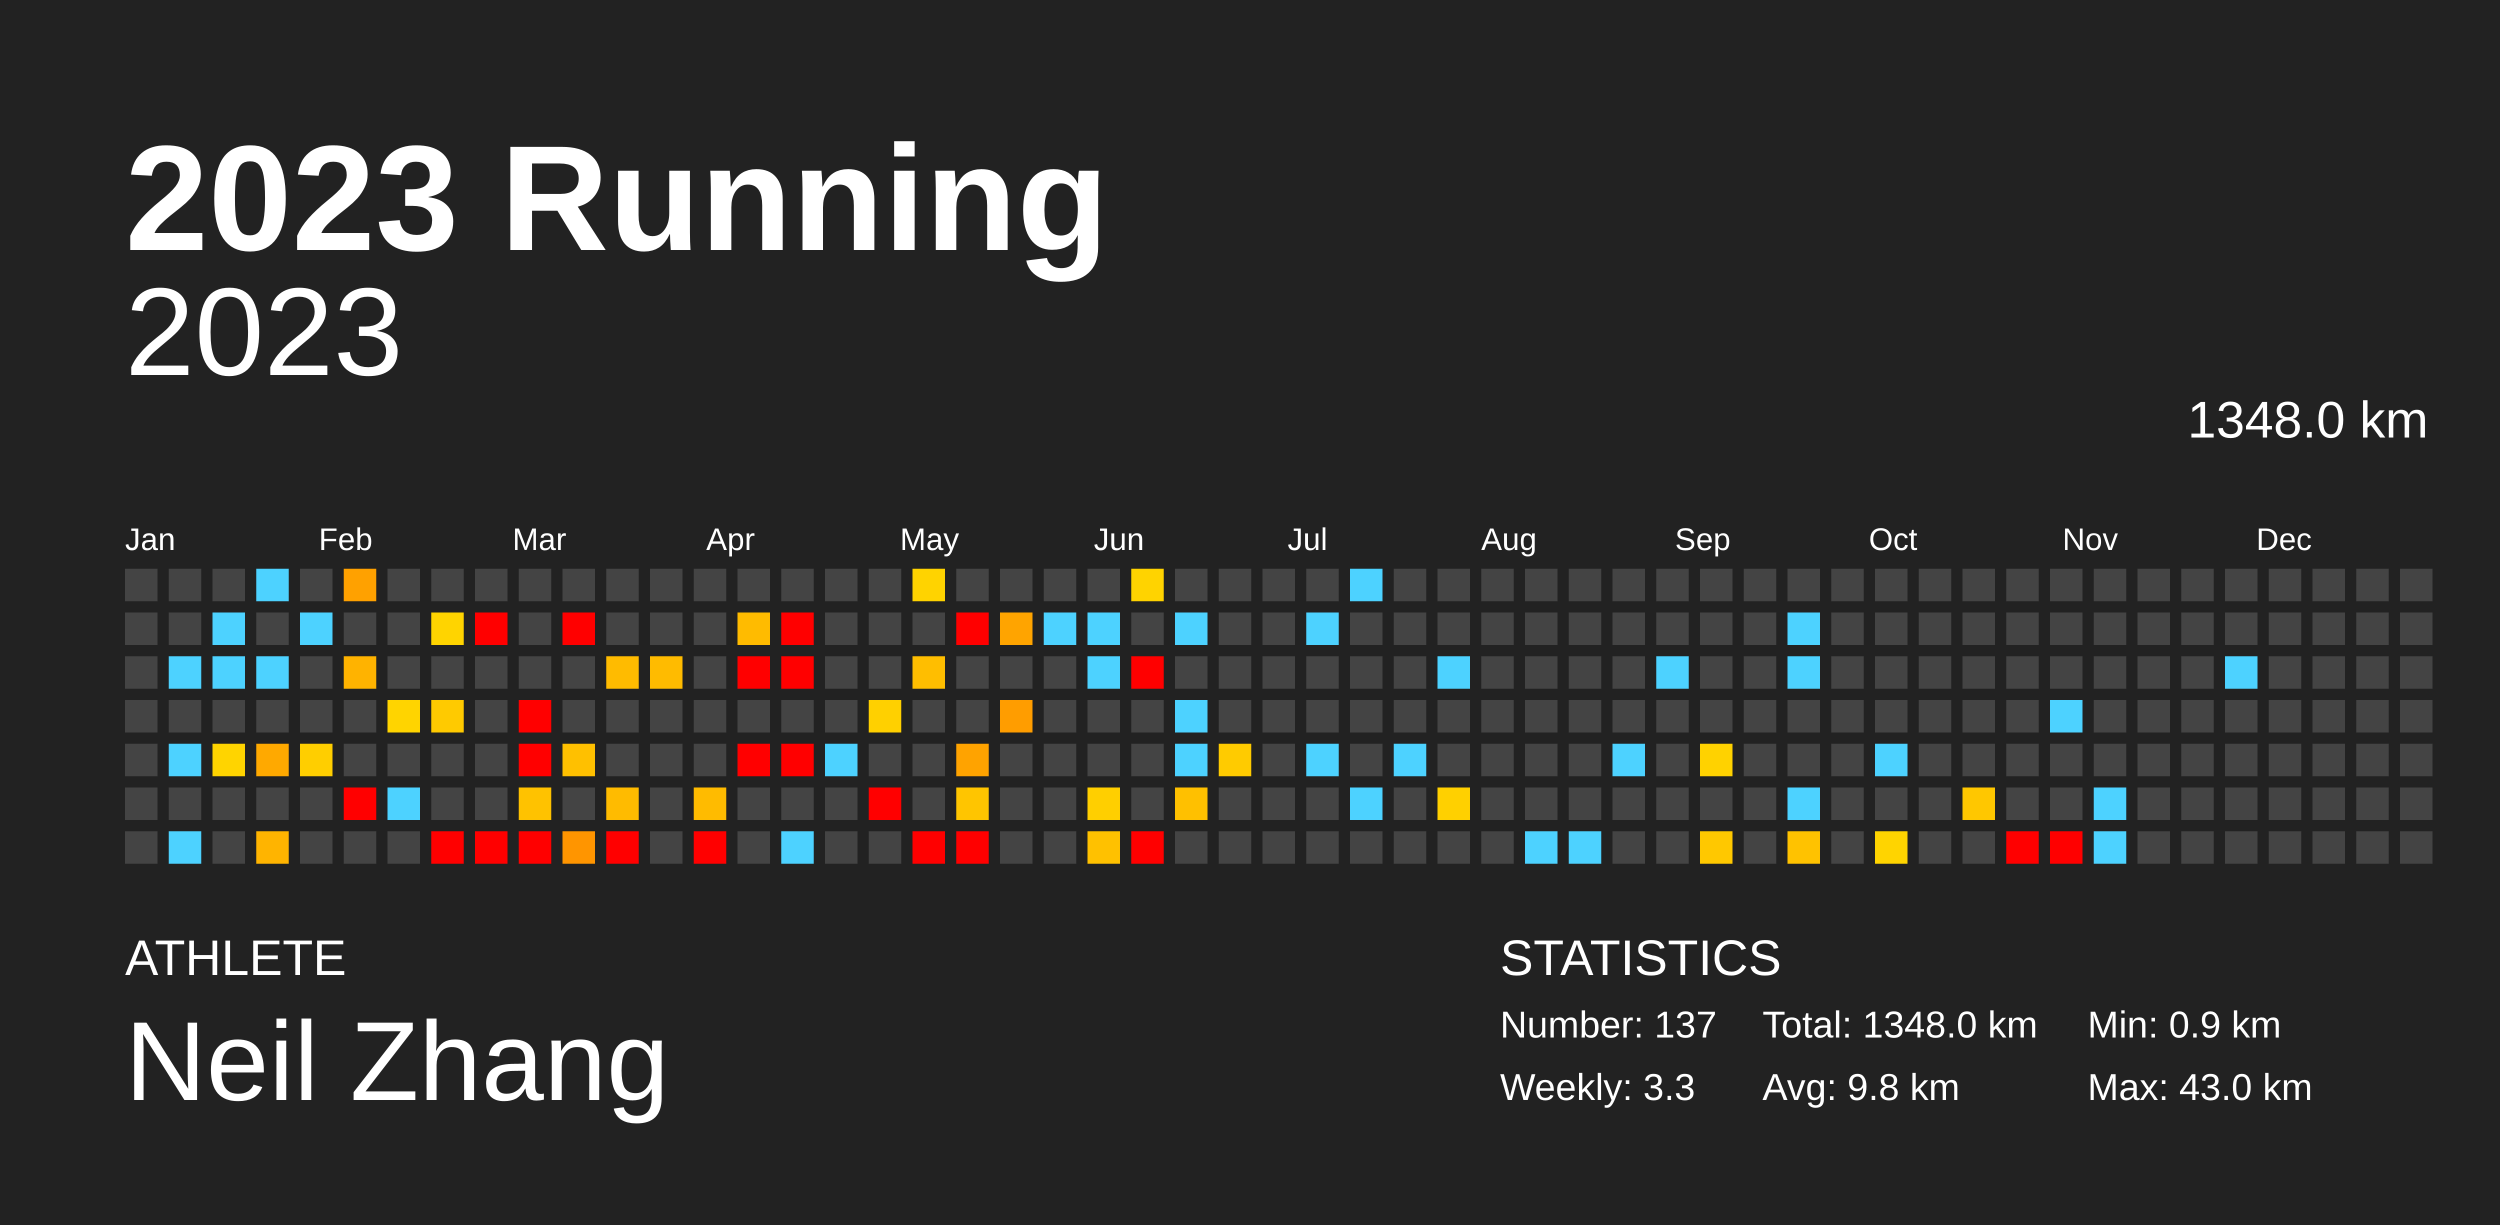
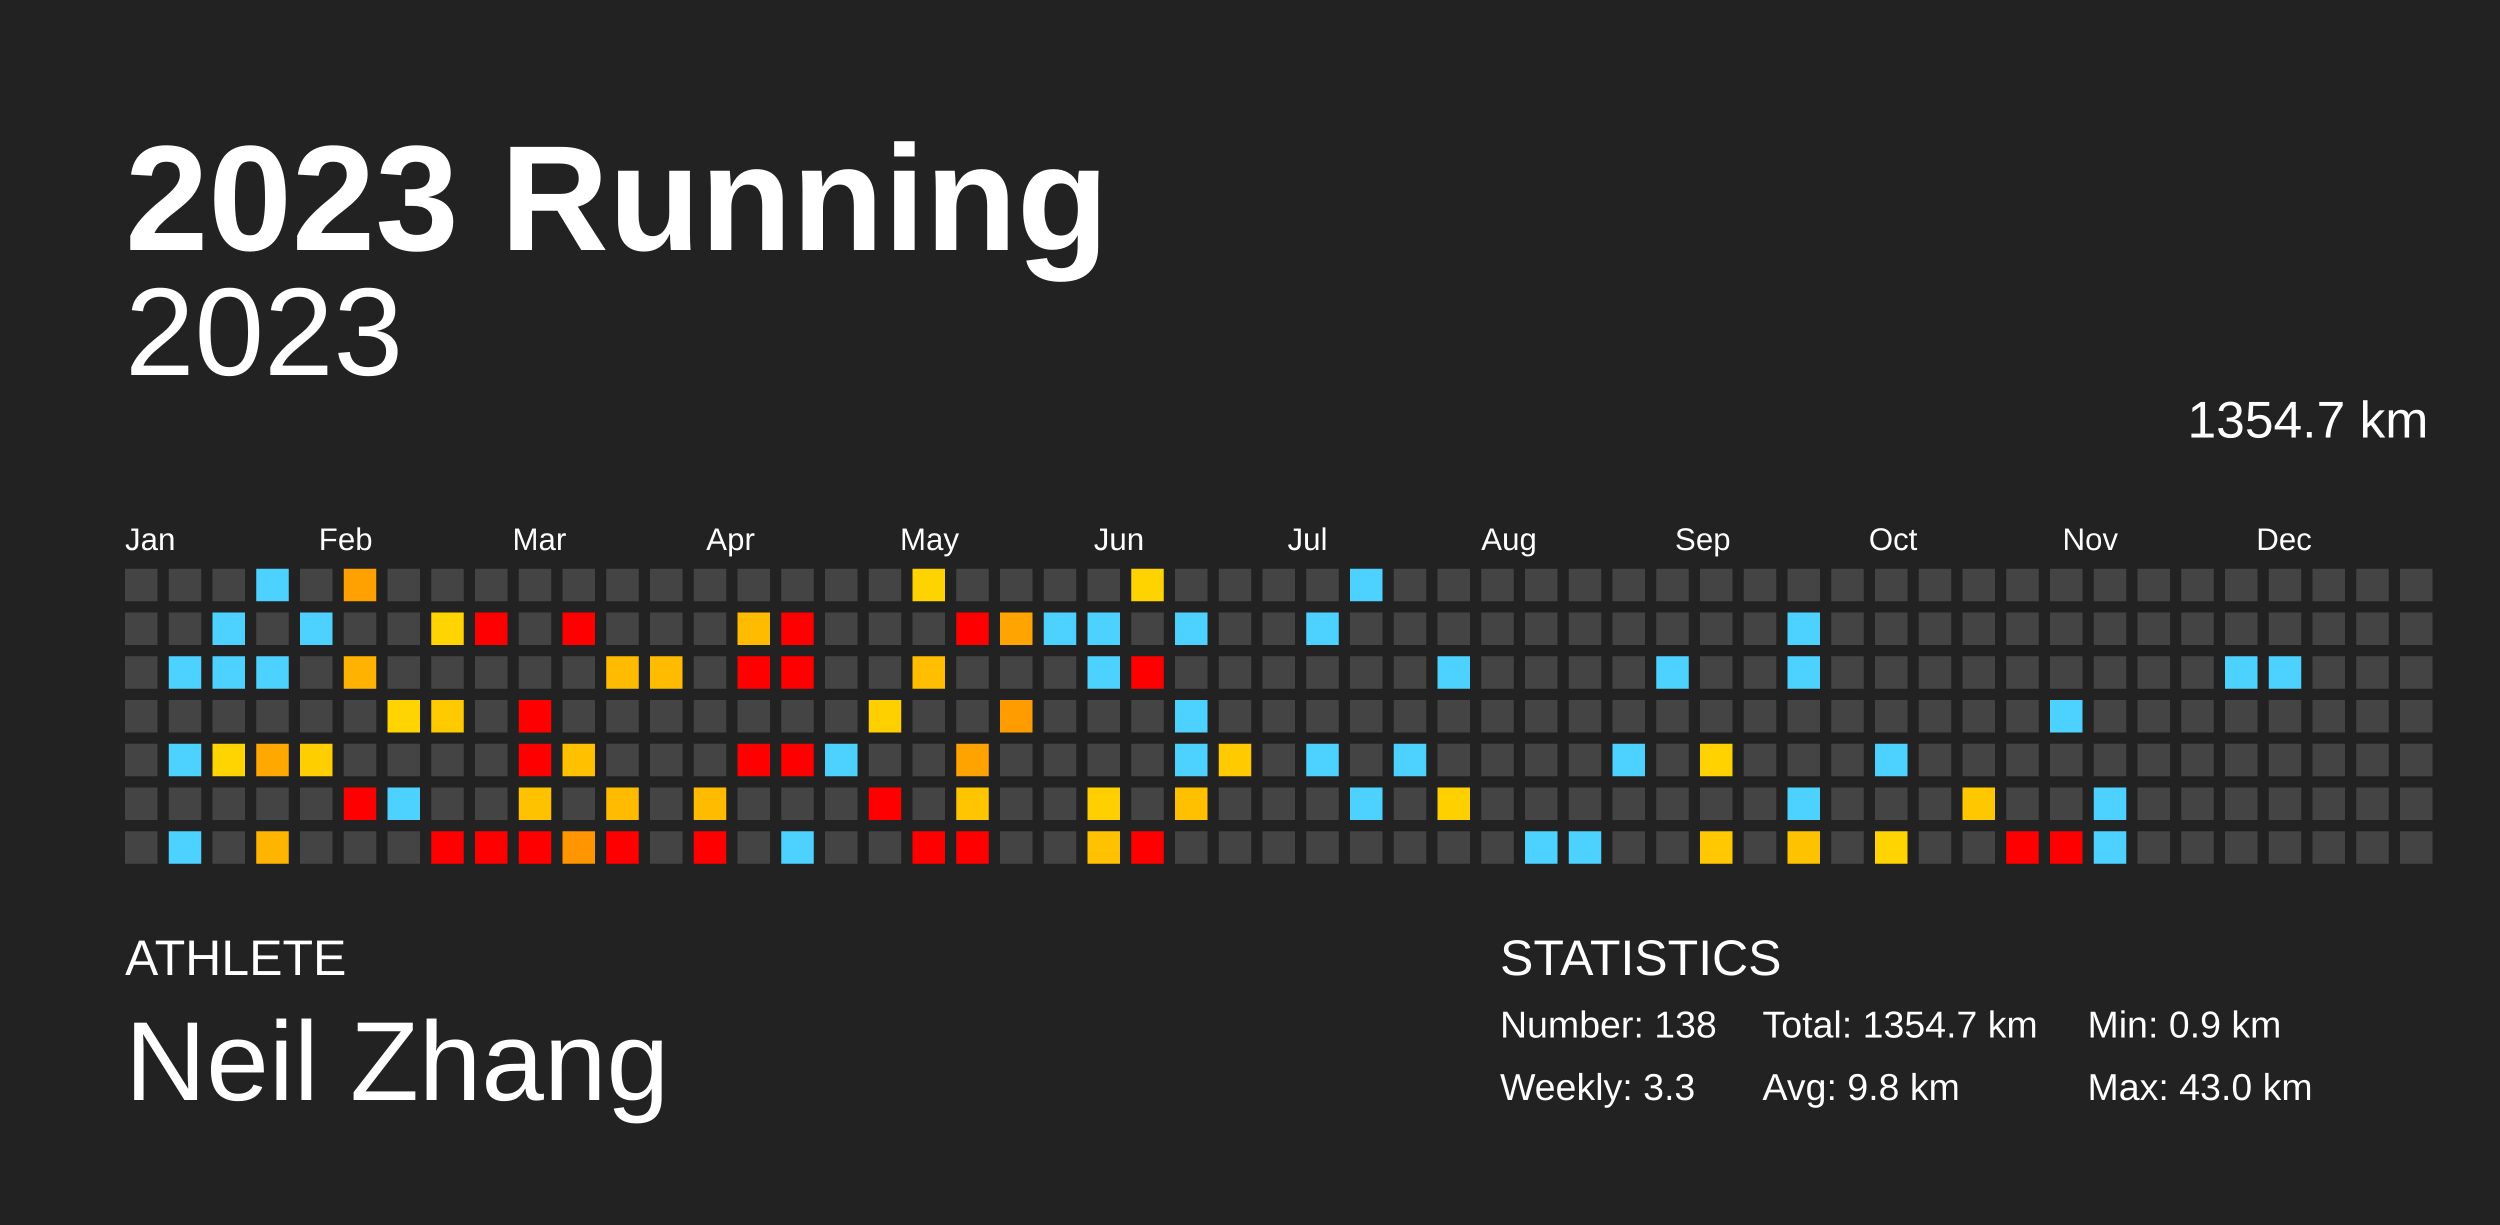
<svg xmlns="http://www.w3.org/2000/svg" baseProfile="full" height="98mm" version="1.1" viewBox="0,0,200,98" width="200mm">
  <defs />
  <rect fill="#222222" height="98" width="200" x="0" y="0" />
  <text fill="#FFFFFF" style="font-size:12px; font-family:Arial; font-weight:bold;" x="10" y="20">2023 Running</text>
  <text fill="#FFFFFF" style="font-size:4px; font-family:Arial" x="10" y="78">ATHLETE</text>
  <text fill="#FFFFFF" style="font-size:9px; font-family:Arial" x="10" y="88">Neil Zhang</text>
  <text fill="#FFFFFF" style="font-size:4px; font-family:Arial" x="120" y="78">STATISTICS</text>
-   <text fill="#FFFFFF" style="font-size:3px; font-family:Arial" x="120" y="83">Number: 137</text>
+   <text fill="#FFFFFF" style="font-size:3px; font-family:Arial" x="120" y="83">Number: 138</text>
  <text fill="#FFFFFF" style="font-size:3px; font-family:Arial" x="120" y="88">Weekly: 3.3</text>
-   <text fill="#FFFFFF" style="font-size:3px; font-family:Arial" x="141" y="83">Total: 1348.0 km</text>
+   <text fill="#FFFFFF" style="font-size:3px; font-family:Arial" x="141" y="83">Total: 1354.7 km</text>
  <text fill="#FFFFFF" style="font-size:3px; font-family:Arial" x="141" y="88">Avg: 9.8 km</text>
  <text fill="#FFFFFF" style="font-size:3px; font-family:Arial" x="167" y="83">Min: 0.9 km</text>
  <text fill="#FFFFFF" style="font-size:3px; font-family:Arial" x="167" y="88">Max: 43.0 km</text>
  <text alignment-baseline="hanging" fill="#FFFFFF" style="font-size:10.0px; font-family:Arial;" x="10" y="30">2023</text>
-   <text alignment-baseline="hanging" fill="#FFFFFF" style="font-size:4.125px; font-family:Arial;" x="175" y="35">1348.0 km</text>
+   <text alignment-baseline="hanging" fill="#FFFFFF" style="font-size:4.125px; font-family:Arial;" x="175" y="35">1354.7 km</text>
  <text fill="#FFFFFF" style="font-size:2.5px; font-family:Arial" x="10.0" y="44">Jan</text>
  <text fill="#FFFFFF" style="font-size:2.5px; font-family:Arial" x="25.5" y="44">Feb</text>
  <text fill="#FFFFFF" style="font-size:2.5px; font-family:Arial" x="41.0" y="44">Mar</text>
  <text fill="#FFFFFF" style="font-size:2.5px; font-family:Arial" x="56.5" y="44">Apr</text>
  <text fill="#FFFFFF" style="font-size:2.5px; font-family:Arial" x="72.0" y="44">May</text>
  <text fill="#FFFFFF" style="font-size:2.5px; font-family:Arial" x="87.5" y="44">Jun</text>
  <text fill="#FFFFFF" style="font-size:2.5px; font-family:Arial" x="103.0" y="44">Jul</text>
  <text fill="#FFFFFF" style="font-size:2.5px; font-family:Arial" x="118.5" y="44">Aug</text>
  <text fill="#FFFFFF" style="font-size:2.5px; font-family:Arial" x="134.0" y="44">Sep</text>
  <text fill="#FFFFFF" style="font-size:2.5px; font-family:Arial" x="149.5" y="44">Oct</text>
  <text fill="#FFFFFF" style="font-size:2.5px; font-family:Arial" x="165.0" y="44">Nov</text>
  <text fill="#FFFFFF" style="font-size:2.5px; font-family:Arial" x="180.5" y="44">Dec</text>
  <rect fill="#444444" height="2.6" width="2.6" x="10.0" y="45.5" />
  <rect fill="#444444" height="2.6" width="2.6" x="10.0" y="49.0" />
  <rect fill="#444444" height="2.6" width="2.6" x="10.0" y="52.5" />
  <rect fill="#444444" height="2.6" width="2.6" x="10.0" y="56.0" />
  <rect fill="#444444" height="2.6" width="2.6" x="10.0" y="59.5" />
  <rect fill="#444444" height="2.6" width="2.6" x="10.0" y="63.0" />
  <rect fill="#444444" height="2.6" width="2.6" x="10.0" y="66.5" />
  <rect fill="#444444" height="2.6" width="2.6" x="13.5" y="45.5" />
  <rect fill="#444444" height="2.6" width="2.6" x="13.5" y="49.0" />
  <rect fill="#4dd2ff" height="2.6" width="2.6" x="13.5" y="52.5" />
  <rect fill="#444444" height="2.6" width="2.6" x="13.5" y="56.0" />
  <rect fill="#4dd2ff" height="2.6" width="2.6" x="13.5" y="59.5" />
  <rect fill="#444444" height="2.6" width="2.6" x="13.5" y="63.0" />
  <rect fill="#4dd2ff" height="2.6" width="2.6" x="13.5" y="66.5" />
  <rect fill="#444444" height="2.6" width="2.6" x="17.0" y="45.5" />
  <rect fill="#4dd2ff" height="2.6" width="2.6" x="17.0" y="49.0" />
  <rect fill="#4dd2ff" height="2.6" width="2.6" x="17.0" y="52.5" />
  <rect fill="#444444" height="2.6" width="2.6" x="17.0" y="56.0" />
  <rect fill="#ffd400" height="2.6" width="2.6" x="17.0" y="59.5" />
  <rect fill="#444444" height="2.6" width="2.6" x="17.0" y="63.0" />
  <rect fill="#444444" height="2.6" width="2.6" x="17.0" y="66.5" />
  <rect fill="#4dd2ff" height="2.6" width="2.6" x="20.5" y="45.5" />
  <rect fill="#444444" height="2.6" width="2.6" x="20.5" y="49.0" />
  <rect fill="#4dd2ff" height="2.6" width="2.6" x="20.5" y="52.5" />
  <rect fill="#444444" height="2.6" width="2.6" x="20.5" y="56.0" />
  <rect fill="#ffa900" height="2.6" width="2.6" x="20.5" y="59.5" />
  <rect fill="#444444" height="2.6" width="2.6" x="20.5" y="63.0" />
  <rect fill="#ffb400" height="2.6" width="2.6" x="20.5" y="66.5" />
  <rect fill="#444444" height="2.6" width="2.6" x="24.0" y="45.5" />
  <rect fill="#4dd2ff" height="2.6" width="2.6" x="24.0" y="49.0" />
  <rect fill="#444444" height="2.6" width="2.6" x="24.0" y="52.5" />
  <rect fill="#444444" height="2.6" width="2.6" x="24.0" y="56.0" />
  <rect fill="#ffce00" height="2.6" width="2.6" x="24.0" y="59.5" />
  <rect fill="#444444" height="2.6" width="2.6" x="24.0" y="63.0" />
  <rect fill="#444444" height="2.6" width="2.6" x="24.0" y="66.5" />
  <rect fill="#ffa100" height="2.6" width="2.6" x="27.5" y="45.5" />
  <rect fill="#444444" height="2.6" width="2.6" x="27.5" y="49.0" />
  <rect fill="#ffb300" height="2.6" width="2.6" x="27.5" y="52.5" />
  <rect fill="#444444" height="2.6" width="2.6" x="27.5" y="56.0" />
  <rect fill="#444444" height="2.6" width="2.6" x="27.5" y="59.5" />
  <rect fill="red" height="2.6" width="2.6" x="27.5" y="63.0" />
  <rect fill="#444444" height="2.6" width="2.6" x="27.5" y="66.5" />
  <rect fill="#444444" height="2.6" width="2.6" x="31.0" y="45.5" />
  <rect fill="#444444" height="2.6" width="2.6" x="31.0" y="49.0" />
  <rect fill="#444444" height="2.6" width="2.6" x="31.0" y="52.5" />
  <rect fill="#ffd400" height="2.6" width="2.6" x="31.0" y="56.0" />
  <rect fill="#444444" height="2.6" width="2.6" x="31.0" y="59.5" />
  <rect fill="#4dd2ff" height="2.6" width="2.6" x="31.0" y="63.0" />
  <rect fill="#444444" height="2.6" width="2.6" x="31.0" y="66.5" />
  <rect fill="#444444" height="2.6" width="2.6" x="34.5" y="45.5" />
  <rect fill="#ffd400" height="2.6" width="2.6" x="34.5" y="49.0" />
  <rect fill="#444444" height="2.6" width="2.6" x="34.5" y="52.5" />
  <rect fill="#ffca00" height="2.6" width="2.6" x="34.5" y="56.0" />
  <rect fill="#444444" height="2.6" width="2.6" x="34.5" y="59.5" />
  <rect fill="#444444" height="2.6" width="2.6" x="34.5" y="63.0" />
  <rect fill="red" height="2.6" width="2.6" x="34.5" y="66.5" />
  <rect fill="#444444" height="2.6" width="2.6" x="38.0" y="45.5" />
  <rect fill="red" height="2.6" width="2.6" x="38.0" y="49.0" />
  <rect fill="#444444" height="2.6" width="2.6" x="38.0" y="52.5" />
  <rect fill="#444444" height="2.6" width="2.6" x="38.0" y="56.0" />
  <rect fill="#444444" height="2.6" width="2.6" x="38.0" y="59.5" />
  <rect fill="#444444" height="2.6" width="2.6" x="38.0" y="63.0" />
  <rect fill="red" height="2.6" width="2.6" x="38.0" y="66.5" />
  <rect fill="#444444" height="2.6" width="2.6" x="41.5" y="45.5" />
  <rect fill="#444444" height="2.6" width="2.6" x="41.5" y="49.0" />
  <rect fill="#444444" height="2.6" width="2.6" x="41.5" y="52.5" />
  <rect fill="red" height="2.6" width="2.6" x="41.5" y="56.0" />
  <rect fill="red" height="2.6" width="2.6" x="41.5" y="59.5" />
  <rect fill="#ffc200" height="2.6" width="2.6" x="41.5" y="63.0" />
  <rect fill="red" height="2.6" width="2.6" x="41.5" y="66.5" />
  <rect fill="#444444" height="2.6" width="2.6" x="45.0" y="45.5" />
  <rect fill="red" height="2.6" width="2.6" x="45.0" y="49.0" />
  <rect fill="#444444" height="2.6" width="2.6" x="45.0" y="52.5" />
  <rect fill="#444444" height="2.6" width="2.6" x="45.0" y="56.0" />
  <rect fill="#ffc000" height="2.6" width="2.6" x="45.0" y="59.5" />
  <rect fill="#444444" height="2.6" width="2.6" x="45.0" y="63.0" />
  <rect fill="#ff9500" height="2.6" width="2.6" x="45.0" y="66.5" />
  <rect fill="#444444" height="2.6" width="2.6" x="48.5" y="45.5" />
  <rect fill="#444444" height="2.6" width="2.6" x="48.5" y="49.0" />
  <rect fill="#ffbb00" height="2.6" width="2.6" x="48.5" y="52.5" />
  <rect fill="#444444" height="2.6" width="2.6" x="48.5" y="56.0" />
  <rect fill="#444444" height="2.6" width="2.6" x="48.5" y="59.5" />
  <rect fill="#ffbb00" height="2.6" width="2.6" x="48.5" y="63.0" />
  <rect fill="red" height="2.6" width="2.6" x="48.5" y="66.5" />
  <rect fill="#444444" height="2.6" width="2.6" x="52.0" y="45.5" />
  <rect fill="#444444" height="2.6" width="2.6" x="52.0" y="49.0" />
  <rect fill="#ffbb00" height="2.6" width="2.6" x="52.0" y="52.5" />
  <rect fill="#444444" height="2.6" width="2.6" x="52.0" y="56.0" />
  <rect fill="#444444" height="2.6" width="2.6" x="52.0" y="59.5" />
  <rect fill="#444444" height="2.6" width="2.6" x="52.0" y="63.0" />
  <rect fill="#444444" height="2.6" width="2.6" x="52.0" y="66.5" />
  <rect fill="#444444" height="2.6" width="2.6" x="55.5" y="45.5" />
  <rect fill="#444444" height="2.6" width="2.6" x="55.5" y="49.0" />
  <rect fill="#444444" height="2.6" width="2.6" x="55.5" y="52.5" />
  <rect fill="#444444" height="2.6" width="2.6" x="55.5" y="56.0" />
  <rect fill="#444444" height="2.6" width="2.6" x="55.5" y="59.5" />
  <rect fill="#ffbb00" height="2.6" width="2.6" x="55.5" y="63.0" />
  <rect fill="red" height="2.6" width="2.6" x="55.5" y="66.5" />
  <rect fill="#444444" height="2.6" width="2.6" x="59.0" y="45.5" />
  <rect fill="#ffbb00" height="2.6" width="2.6" x="59.0" y="49.0" />
  <rect fill="red" height="2.6" width="2.6" x="59.0" y="52.5" />
  <rect fill="#444444" height="2.6" width="2.6" x="59.0" y="56.0" />
  <rect fill="red" height="2.6" width="2.6" x="59.0" y="59.5" />
  <rect fill="#444444" height="2.6" width="2.6" x="59.0" y="63.0" />
  <rect fill="#444444" height="2.6" width="2.6" x="59.0" y="66.5" />
  <rect fill="#444444" height="2.6" width="2.6" x="62.5" y="45.5" />
  <rect fill="red" height="2.6" width="2.6" x="62.5" y="49.0" />
  <rect fill="red" height="2.6" width="2.6" x="62.5" y="52.5" />
  <rect fill="#444444" height="2.6" width="2.6" x="62.5" y="56.0" />
  <rect fill="red" height="2.6" width="2.6" x="62.5" y="59.5" />
  <rect fill="#444444" height="2.6" width="2.6" x="62.5" y="63.0" />
  <rect fill="#4dd2ff" height="2.6" width="2.6" x="62.5" y="66.5" />
  <rect fill="#444444" height="2.6" width="2.6" x="66.0" y="45.5" />
  <rect fill="#444444" height="2.6" width="2.6" x="66.0" y="49.0" />
  <rect fill="#444444" height="2.6" width="2.6" x="66.0" y="52.5" />
  <rect fill="#444444" height="2.6" width="2.6" x="66.0" y="56.0" />
  <rect fill="#4dd2ff" height="2.6" width="2.6" x="66.0" y="59.5" />
  <rect fill="#444444" height="2.6" width="2.6" x="66.0" y="63.0" />
  <rect fill="#444444" height="2.6" width="2.6" x="66.0" y="66.5" />
  <rect fill="#444444" height="2.6" width="2.6" x="69.5" y="45.5" />
  <rect fill="#444444" height="2.6" width="2.6" x="69.5" y="49.0" />
  <rect fill="#444444" height="2.6" width="2.6" x="69.5" y="52.5" />
  <rect fill="#ffd000" height="2.6" width="2.6" x="69.5" y="56.0" />
  <rect fill="#444444" height="2.6" width="2.6" x="69.5" y="59.5" />
  <rect fill="red" height="2.6" width="2.6" x="69.5" y="63.0" />
  <rect fill="#444444" height="2.6" width="2.6" x="69.5" y="66.5" />
  <rect fill="#ffd300" height="2.6" width="2.6" x="73.0" y="45.5" />
  <rect fill="#444444" height="2.6" width="2.6" x="73.0" y="49.0" />
  <rect fill="#ffbe00" height="2.6" width="2.6" x="73.0" y="52.5" />
  <rect fill="#444444" height="2.6" width="2.6" x="73.0" y="56.0" />
  <rect fill="#444444" height="2.6" width="2.6" x="73.0" y="59.5" />
  <rect fill="#444444" height="2.6" width="2.6" x="73.0" y="63.0" />
  <rect fill="red" height="2.6" width="2.6" x="73.0" y="66.5" />
  <rect fill="#444444" height="2.6" width="2.6" x="76.5" y="45.5" />
  <rect fill="red" height="2.6" width="2.6" x="76.5" y="49.0" />
  <rect fill="#444444" height="2.6" width="2.6" x="76.5" y="52.5" />
  <rect fill="#444444" height="2.6" width="2.6" x="76.5" y="56.0" />
  <rect fill="#ffa300" height="2.6" width="2.6" x="76.5" y="59.5" />
  <rect fill="#ffc500" height="2.6" width="2.6" x="76.5" y="63.0" />
  <rect fill="red" height="2.6" width="2.6" x="76.5" y="66.5" />
  <rect fill="#444444" height="2.6" width="2.6" x="80.0" y="45.5" />
  <rect fill="#ffa400" height="2.6" width="2.6" x="80.0" y="49.0" />
  <rect fill="#444444" height="2.6" width="2.6" x="80.0" y="52.5" />
  <rect fill="#ff9d00" height="2.6" width="2.6" x="80.0" y="56.0" />
  <rect fill="#444444" height="2.6" width="2.6" x="80.0" y="59.5" />
  <rect fill="#444444" height="2.6" width="2.6" x="80.0" y="63.0" />
  <rect fill="#444444" height="2.6" width="2.6" x="80.0" y="66.5" />
  <rect fill="#444444" height="2.6" width="2.6" x="83.5" y="45.5" />
  <rect fill="#4dd2ff" height="2.6" width="2.6" x="83.5" y="49.0" />
  <rect fill="#444444" height="2.6" width="2.6" x="83.5" y="52.5" />
  <rect fill="#444444" height="2.6" width="2.6" x="83.5" y="56.0" />
  <rect fill="#444444" height="2.6" width="2.6" x="83.5" y="59.5" />
  <rect fill="#444444" height="2.6" width="2.6" x="83.5" y="63.0" />
  <rect fill="#444444" height="2.6" width="2.6" x="83.5" y="66.5" />
  <rect fill="#444444" height="2.6" width="2.6" x="87.0" y="45.5" />
  <rect fill="#4dd2ff" height="2.6" width="2.6" x="87.0" y="49.0" />
  <rect fill="#4dd2ff" height="2.6" width="2.6" x="87.0" y="52.5" />
  <rect fill="#444444" height="2.6" width="2.6" x="87.0" y="56.0" />
  <rect fill="#444444" height="2.6" width="2.6" x="87.0" y="59.5" />
  <rect fill="#ffcf00" height="2.6" width="2.6" x="87.0" y="63.0" />
  <rect fill="#ffc100" height="2.6" width="2.6" x="87.0" y="66.5" />
  <rect fill="#ffd300" height="2.6" width="2.6" x="90.5" y="45.5" />
  <rect fill="#444444" height="2.6" width="2.6" x="90.5" y="49.0" />
  <rect fill="red" height="2.6" width="2.6" x="90.5" y="52.5" />
  <rect fill="#444444" height="2.6" width="2.6" x="90.5" y="56.0" />
  <rect fill="#444444" height="2.6" width="2.6" x="90.5" y="59.5" />
  <rect fill="#444444" height="2.6" width="2.6" x="90.5" y="63.0" />
  <rect fill="red" height="2.6" width="2.6" x="90.5" y="66.5" />
  <rect fill="#444444" height="2.6" width="2.6" x="94.0" y="45.5" />
  <rect fill="#4dd2ff" height="2.6" width="2.6" x="94.0" y="49.0" />
  <rect fill="#444444" height="2.6" width="2.6" x="94.0" y="52.5" />
  <rect fill="#4dd2ff" height="2.6" width="2.6" x="94.0" y="56.0" />
  <rect fill="#4dd2ff" height="2.6" width="2.6" x="94.0" y="59.5" />
  <rect fill="#ffc000" height="2.6" width="2.6" x="94.0" y="63.0" />
  <rect fill="#444444" height="2.6" width="2.6" x="94.0" y="66.5" />
  <rect fill="#444444" height="2.6" width="2.6" x="97.5" y="45.5" />
  <rect fill="#444444" height="2.6" width="2.6" x="97.5" y="49.0" />
  <rect fill="#444444" height="2.6" width="2.6" x="97.5" y="52.5" />
  <rect fill="#444444" height="2.6" width="2.6" x="97.5" y="56.0" />
  <rect fill="#ffcb00" height="2.6" width="2.6" x="97.5" y="59.5" />
  <rect fill="#444444" height="2.6" width="2.6" x="97.5" y="63.0" />
  <rect fill="#444444" height="2.6" width="2.6" x="97.5" y="66.5" />
  <rect fill="#444444" height="2.6" width="2.6" x="101.0" y="45.5" />
  <rect fill="#444444" height="2.6" width="2.6" x="101.0" y="49.0" />
  <rect fill="#444444" height="2.6" width="2.6" x="101.0" y="52.5" />
  <rect fill="#444444" height="2.6" width="2.6" x="101.0" y="56.0" />
  <rect fill="#444444" height="2.6" width="2.6" x="101.0" y="59.5" />
  <rect fill="#444444" height="2.6" width="2.6" x="101.0" y="63.0" />
  <rect fill="#444444" height="2.6" width="2.6" x="101.0" y="66.5" />
  <rect fill="#444444" height="2.6" width="2.6" x="104.5" y="45.5" />
  <rect fill="#4dd2ff" height="2.6" width="2.6" x="104.5" y="49.0" />
  <rect fill="#444444" height="2.6" width="2.6" x="104.5" y="52.5" />
  <rect fill="#444444" height="2.6" width="2.6" x="104.5" y="56.0" />
  <rect fill="#4dd2ff" height="2.6" width="2.6" x="104.5" y="59.5" />
  <rect fill="#444444" height="2.6" width="2.6" x="104.5" y="63.0" />
  <rect fill="#444444" height="2.6" width="2.6" x="104.5" y="66.5" />
  <rect fill="#4dd2ff" height="2.6" width="2.6" x="108.0" y="45.5" />
  <rect fill="#444444" height="2.6" width="2.6" x="108.0" y="49.0" />
  <rect fill="#444444" height="2.6" width="2.6" x="108.0" y="52.5" />
  <rect fill="#444444" height="2.6" width="2.6" x="108.0" y="56.0" />
  <rect fill="#444444" height="2.6" width="2.6" x="108.0" y="59.5" />
  <rect fill="#4dd2ff" height="2.6" width="2.6" x="108.0" y="63.0" />
  <rect fill="#444444" height="2.6" width="2.6" x="108.0" y="66.5" />
  <rect fill="#444444" height="2.6" width="2.6" x="111.5" y="45.5" />
  <rect fill="#444444" height="2.6" width="2.6" x="111.5" y="49.0" />
  <rect fill="#444444" height="2.6" width="2.6" x="111.5" y="52.5" />
  <rect fill="#444444" height="2.6" width="2.6" x="111.5" y="56.0" />
  <rect fill="#4dd2ff" height="2.6" width="2.6" x="111.5" y="59.5" />
  <rect fill="#444444" height="2.6" width="2.6" x="111.5" y="63.0" />
  <rect fill="#444444" height="2.6" width="2.6" x="111.5" y="66.5" />
  <rect fill="#444444" height="2.6" width="2.6" x="115.0" y="45.5" />
  <rect fill="#444444" height="2.6" width="2.6" x="115.0" y="49.0" />
  <rect fill="#4dd2ff" height="2.6" width="2.6" x="115.0" y="52.5" />
  <rect fill="#444444" height="2.6" width="2.6" x="115.0" y="56.0" />
  <rect fill="#444444" height="2.6" width="2.6" x="115.0" y="59.5" />
  <rect fill="#ffd000" height="2.6" width="2.6" x="115.0" y="63.0" />
  <rect fill="#444444" height="2.6" width="2.6" x="115.0" y="66.5" />
  <rect fill="#444444" height="2.6" width="2.6" x="118.5" y="45.5" />
  <rect fill="#444444" height="2.6" width="2.6" x="118.5" y="49.0" />
  <rect fill="#444444" height="2.6" width="2.6" x="118.5" y="52.5" />
  <rect fill="#444444" height="2.6" width="2.6" x="118.5" y="56.0" />
  <rect fill="#444444" height="2.6" width="2.6" x="118.5" y="59.5" />
  <rect fill="#444444" height="2.6" width="2.6" x="118.5" y="63.0" />
  <rect fill="#444444" height="2.6" width="2.6" x="118.5" y="66.5" />
  <rect fill="#444444" height="2.6" width="2.6" x="122.0" y="45.5" />
  <rect fill="#444444" height="2.6" width="2.6" x="122.0" y="49.0" />
  <rect fill="#444444" height="2.6" width="2.6" x="122.0" y="52.5" />
  <rect fill="#444444" height="2.6" width="2.6" x="122.0" y="56.0" />
  <rect fill="#444444" height="2.6" width="2.6" x="122.0" y="59.5" />
  <rect fill="#444444" height="2.6" width="2.6" x="122.0" y="63.0" />
  <rect fill="#4dd2ff" height="2.6" width="2.6" x="122.0" y="66.5" />
  <rect fill="#444444" height="2.6" width="2.6" x="125.5" y="45.5" />
  <rect fill="#444444" height="2.6" width="2.6" x="125.5" y="49.0" />
  <rect fill="#444444" height="2.6" width="2.6" x="125.5" y="52.5" />
  <rect fill="#444444" height="2.6" width="2.6" x="125.5" y="56.0" />
  <rect fill="#444444" height="2.6" width="2.6" x="125.5" y="59.5" />
  <rect fill="#444444" height="2.6" width="2.6" x="125.5" y="63.0" />
  <rect fill="#4dd2ff" height="2.6" width="2.6" x="125.5" y="66.5" />
  <rect fill="#444444" height="2.6" width="2.6" x="129.0" y="45.5" />
  <rect fill="#444444" height="2.6" width="2.6" x="129.0" y="49.0" />
  <rect fill="#444444" height="2.6" width="2.6" x="129.0" y="52.5" />
  <rect fill="#444444" height="2.6" width="2.6" x="129.0" y="56.0" />
  <rect fill="#4dd2ff" height="2.6" width="2.6" x="129.0" y="59.5" />
  <rect fill="#444444" height="2.6" width="2.6" x="129.0" y="63.0" />
  <rect fill="#444444" height="2.6" width="2.6" x="129.0" y="66.5" />
  <rect fill="#444444" height="2.6" width="2.6" x="132.5" y="45.5" />
  <rect fill="#444444" height="2.6" width="2.6" x="132.5" y="49.0" />
  <rect fill="#4dd2ff" height="2.6" width="2.6" x="132.5" y="52.5" />
  <rect fill="#444444" height="2.6" width="2.6" x="132.5" y="56.0" />
  <rect fill="#444444" height="2.6" width="2.6" x="132.5" y="59.5" />
  <rect fill="#444444" height="2.6" width="2.6" x="132.5" y="63.0" />
  <rect fill="#444444" height="2.6" width="2.6" x="132.5" y="66.5" />
  <rect fill="#444444" height="2.6" width="2.6" x="136.0" y="45.5" />
  <rect fill="#444444" height="2.6" width="2.6" x="136.0" y="49.0" />
  <rect fill="#444444" height="2.6" width="2.6" x="136.0" y="52.5" />
  <rect fill="#444444" height="2.6" width="2.6" x="136.0" y="56.0" />
  <rect fill="#ffd200" height="2.6" width="2.6" x="136.0" y="59.5" />
  <rect fill="#444444" height="2.6" width="2.6" x="136.0" y="63.0" />
  <rect fill="#ffc800" height="2.6" width="2.6" x="136.0" y="66.5" />
  <rect fill="#444444" height="2.6" width="2.6" x="139.5" y="45.5" />
  <rect fill="#444444" height="2.6" width="2.6" x="139.5" y="49.0" />
  <rect fill="#444444" height="2.6" width="2.6" x="139.5" y="52.5" />
  <rect fill="#444444" height="2.6" width="2.6" x="139.5" y="56.0" />
  <rect fill="#444444" height="2.6" width="2.6" x="139.5" y="59.5" />
  <rect fill="#444444" height="2.6" width="2.6" x="139.5" y="63.0" />
  <rect fill="#444444" height="2.6" width="2.6" x="139.5" y="66.5" />
  <rect fill="#444444" height="2.6" width="2.6" x="143.0" y="45.5" />
  <rect fill="#4dd2ff" height="2.6" width="2.6" x="143.0" y="49.0" />
  <rect fill="#4dd2ff" height="2.6" width="2.6" x="143.0" y="52.5" />
  <rect fill="#444444" height="2.6" width="2.6" x="143.0" y="56.0" />
  <rect fill="#444444" height="2.6" width="2.6" x="143.0" y="59.5" />
  <rect fill="#4dd2ff" height="2.6" width="2.6" x="143.0" y="63.0" />
  <rect fill="#ffc200" height="2.6" width="2.6" x="143.0" y="66.5" />
  <rect fill="#444444" height="2.6" width="2.6" x="146.5" y="45.5" />
  <rect fill="#444444" height="2.6" width="2.6" x="146.5" y="49.0" />
  <rect fill="#444444" height="2.6" width="2.6" x="146.5" y="52.5" />
  <rect fill="#444444" height="2.6" width="2.6" x="146.5" y="56.0" />
  <rect fill="#444444" height="2.6" width="2.6" x="146.5" y="59.5" />
  <rect fill="#444444" height="2.6" width="2.6" x="146.5" y="63.0" />
  <rect fill="#444444" height="2.6" width="2.6" x="146.5" y="66.5" />
  <rect fill="#444444" height="2.6" width="2.6" x="150.0" y="45.5" />
  <rect fill="#444444" height="2.6" width="2.6" x="150.0" y="49.0" />
  <rect fill="#444444" height="2.6" width="2.6" x="150.0" y="52.5" />
  <rect fill="#444444" height="2.6" width="2.6" x="150.0" y="56.0" />
  <rect fill="#4dd2ff" height="2.6" width="2.6" x="150.0" y="59.5" />
  <rect fill="#444444" height="2.6" width="2.6" x="150.0" y="63.0" />
  <rect fill="#ffd400" height="2.6" width="2.6" x="150.0" y="66.5" />
  <rect fill="#444444" height="2.6" width="2.6" x="153.5" y="45.5" />
  <rect fill="#444444" height="2.6" width="2.6" x="153.5" y="49.0" />
  <rect fill="#444444" height="2.6" width="2.6" x="153.5" y="52.5" />
  <rect fill="#444444" height="2.6" width="2.6" x="153.5" y="56.0" />
  <rect fill="#444444" height="2.6" width="2.6" x="153.5" y="59.5" />
  <rect fill="#444444" height="2.6" width="2.6" x="153.5" y="63.0" />
  <rect fill="#444444" height="2.6" width="2.6" x="153.5" y="66.5" />
  <rect fill="#444444" height="2.6" width="2.6" x="157.0" y="45.5" />
  <rect fill="#444444" height="2.6" width="2.6" x="157.0" y="49.0" />
  <rect fill="#444444" height="2.6" width="2.6" x="157.0" y="52.5" />
  <rect fill="#444444" height="2.6" width="2.6" x="157.0" y="56.0" />
  <rect fill="#444444" height="2.6" width="2.6" x="157.0" y="59.5" />
  <rect fill="#ffc700" height="2.6" width="2.6" x="157.0" y="63.0" />
  <rect fill="#444444" height="2.6" width="2.6" x="157.0" y="66.5" />
  <rect fill="#444444" height="2.6" width="2.6" x="160.5" y="45.5" />
  <rect fill="#444444" height="2.6" width="2.6" x="160.5" y="49.0" />
  <rect fill="#444444" height="2.6" width="2.6" x="160.5" y="52.5" />
  <rect fill="#444444" height="2.6" width="2.6" x="160.5" y="56.0" />
  <rect fill="#444444" height="2.6" width="2.6" x="160.5" y="59.5" />
  <rect fill="#444444" height="2.6" width="2.6" x="160.5" y="63.0" />
  <rect fill="red" height="2.6" width="2.6" x="160.5" y="66.5" />
  <rect fill="#444444" height="2.6" width="2.6" x="164.0" y="45.5" />
  <rect fill="#444444" height="2.6" width="2.6" x="164.0" y="49.0" />
  <rect fill="#444444" height="2.6" width="2.6" x="164.0" y="52.5" />
  <rect fill="#4dd2ff" height="2.6" width="2.6" x="164.0" y="56.0" />
  <rect fill="#444444" height="2.6" width="2.6" x="164.0" y="59.5" />
  <rect fill="#444444" height="2.6" width="2.6" x="164.0" y="63.0" />
  <rect fill="red" height="2.6" width="2.6" x="164.0" y="66.5" />
  <rect fill="#444444" height="2.6" width="2.6" x="167.5" y="45.5" />
  <rect fill="#444444" height="2.6" width="2.6" x="167.5" y="49.0" />
  <rect fill="#444444" height="2.6" width="2.6" x="167.5" y="52.5" />
  <rect fill="#444444" height="2.6" width="2.6" x="167.5" y="56.0" />
  <rect fill="#444444" height="2.6" width="2.6" x="167.5" y="59.5" />
  <rect fill="#4dd2ff" height="2.6" width="2.6" x="167.5" y="63.0" />
  <rect fill="#4dd2ff" height="2.6" width="2.6" x="167.5" y="66.5" />
  <rect fill="#444444" height="2.6" width="2.6" x="171.0" y="45.5" />
  <rect fill="#444444" height="2.6" width="2.6" x="171.0" y="49.0" />
  <rect fill="#444444" height="2.6" width="2.6" x="171.0" y="52.5" />
  <rect fill="#444444" height="2.6" width="2.6" x="171.0" y="56.0" />
  <rect fill="#444444" height="2.6" width="2.6" x="171.0" y="59.5" />
  <rect fill="#444444" height="2.6" width="2.6" x="171.0" y="63.0" />
  <rect fill="#444444" height="2.6" width="2.6" x="171.0" y="66.5" />
  <rect fill="#444444" height="2.6" width="2.6" x="174.5" y="45.5" />
  <rect fill="#444444" height="2.6" width="2.6" x="174.5" y="49.0" />
  <rect fill="#444444" height="2.6" width="2.6" x="174.5" y="52.5" />
  <rect fill="#444444" height="2.6" width="2.6" x="174.5" y="56.0" />
  <rect fill="#444444" height="2.6" width="2.6" x="174.5" y="59.5" />
  <rect fill="#444444" height="2.6" width="2.6" x="174.5" y="63.0" />
  <rect fill="#444444" height="2.6" width="2.6" x="174.5" y="66.5" />
  <rect fill="#444444" height="2.6" width="2.6" x="178.0" y="45.5" />
  <rect fill="#444444" height="2.6" width="2.6" x="178.0" y="49.0" />
  <rect fill="#4dd2ff" height="2.6" width="2.6" x="178.0" y="52.5" />
  <rect fill="#444444" height="2.6" width="2.6" x="178.0" y="56.0" />
  <rect fill="#444444" height="2.6" width="2.6" x="178.0" y="59.5" />
  <rect fill="#444444" height="2.6" width="2.6" x="178.0" y="63.0" />
  <rect fill="#444444" height="2.6" width="2.6" x="178.0" y="66.5" />
  <rect fill="#444444" height="2.6" width="2.6" x="181.5" y="45.5" />
  <rect fill="#444444" height="2.6" width="2.6" x="181.5" y="49.0" />
-   <rect fill="#444444" height="2.6" width="2.6" x="181.5" y="52.5" />
+   <rect fill="#4dd2ff" height="2.6" width="2.6" x="181.5" y="52.5" />
  <rect fill="#444444" height="2.6" width="2.6" x="181.5" y="56.0" />
  <rect fill="#444444" height="2.6" width="2.6" x="181.5" y="59.5" />
  <rect fill="#444444" height="2.6" width="2.6" x="181.5" y="63.0" />
  <rect fill="#444444" height="2.6" width="2.6" x="181.5" y="66.5" />
  <rect fill="#444444" height="2.6" width="2.6" x="185.0" y="45.5" />
  <rect fill="#444444" height="2.6" width="2.6" x="185.0" y="49.0" />
  <rect fill="#444444" height="2.6" width="2.6" x="185.0" y="52.5" />
  <rect fill="#444444" height="2.6" width="2.6" x="185.0" y="56.0" />
  <rect fill="#444444" height="2.6" width="2.6" x="185.0" y="59.5" />
  <rect fill="#444444" height="2.6" width="2.6" x="185.0" y="63.0" />
  <rect fill="#444444" height="2.6" width="2.6" x="185.0" y="66.5" />
  <rect fill="#444444" height="2.6" width="2.6" x="188.5" y="45.5" />
  <rect fill="#444444" height="2.6" width="2.6" x="188.5" y="49.0" />
  <rect fill="#444444" height="2.6" width="2.6" x="188.5" y="52.5" />
  <rect fill="#444444" height="2.6" width="2.6" x="188.5" y="56.0" />
  <rect fill="#444444" height="2.6" width="2.6" x="188.5" y="59.5" />
  <rect fill="#444444" height="2.6" width="2.6" x="188.5" y="63.0" />
  <rect fill="#444444" height="2.6" width="2.6" x="188.5" y="66.5" />
  <rect fill="#444444" height="2.6" width="2.6" x="192.0" y="45.5" />
  <rect fill="#444444" height="2.6" width="2.6" x="192.0" y="49.0" />
  <rect fill="#444444" height="2.6" width="2.6" x="192.0" y="52.5" />
  <rect fill="#444444" height="2.6" width="2.6" x="192.0" y="56.0" />
  <rect fill="#444444" height="2.6" width="2.6" x="192.0" y="59.5" />
  <rect fill="#444444" height="2.6" width="2.6" x="192.0" y="63.0" />
  <rect fill="#444444" height="2.6" width="2.6" x="192.0" y="66.5" />
</svg>
